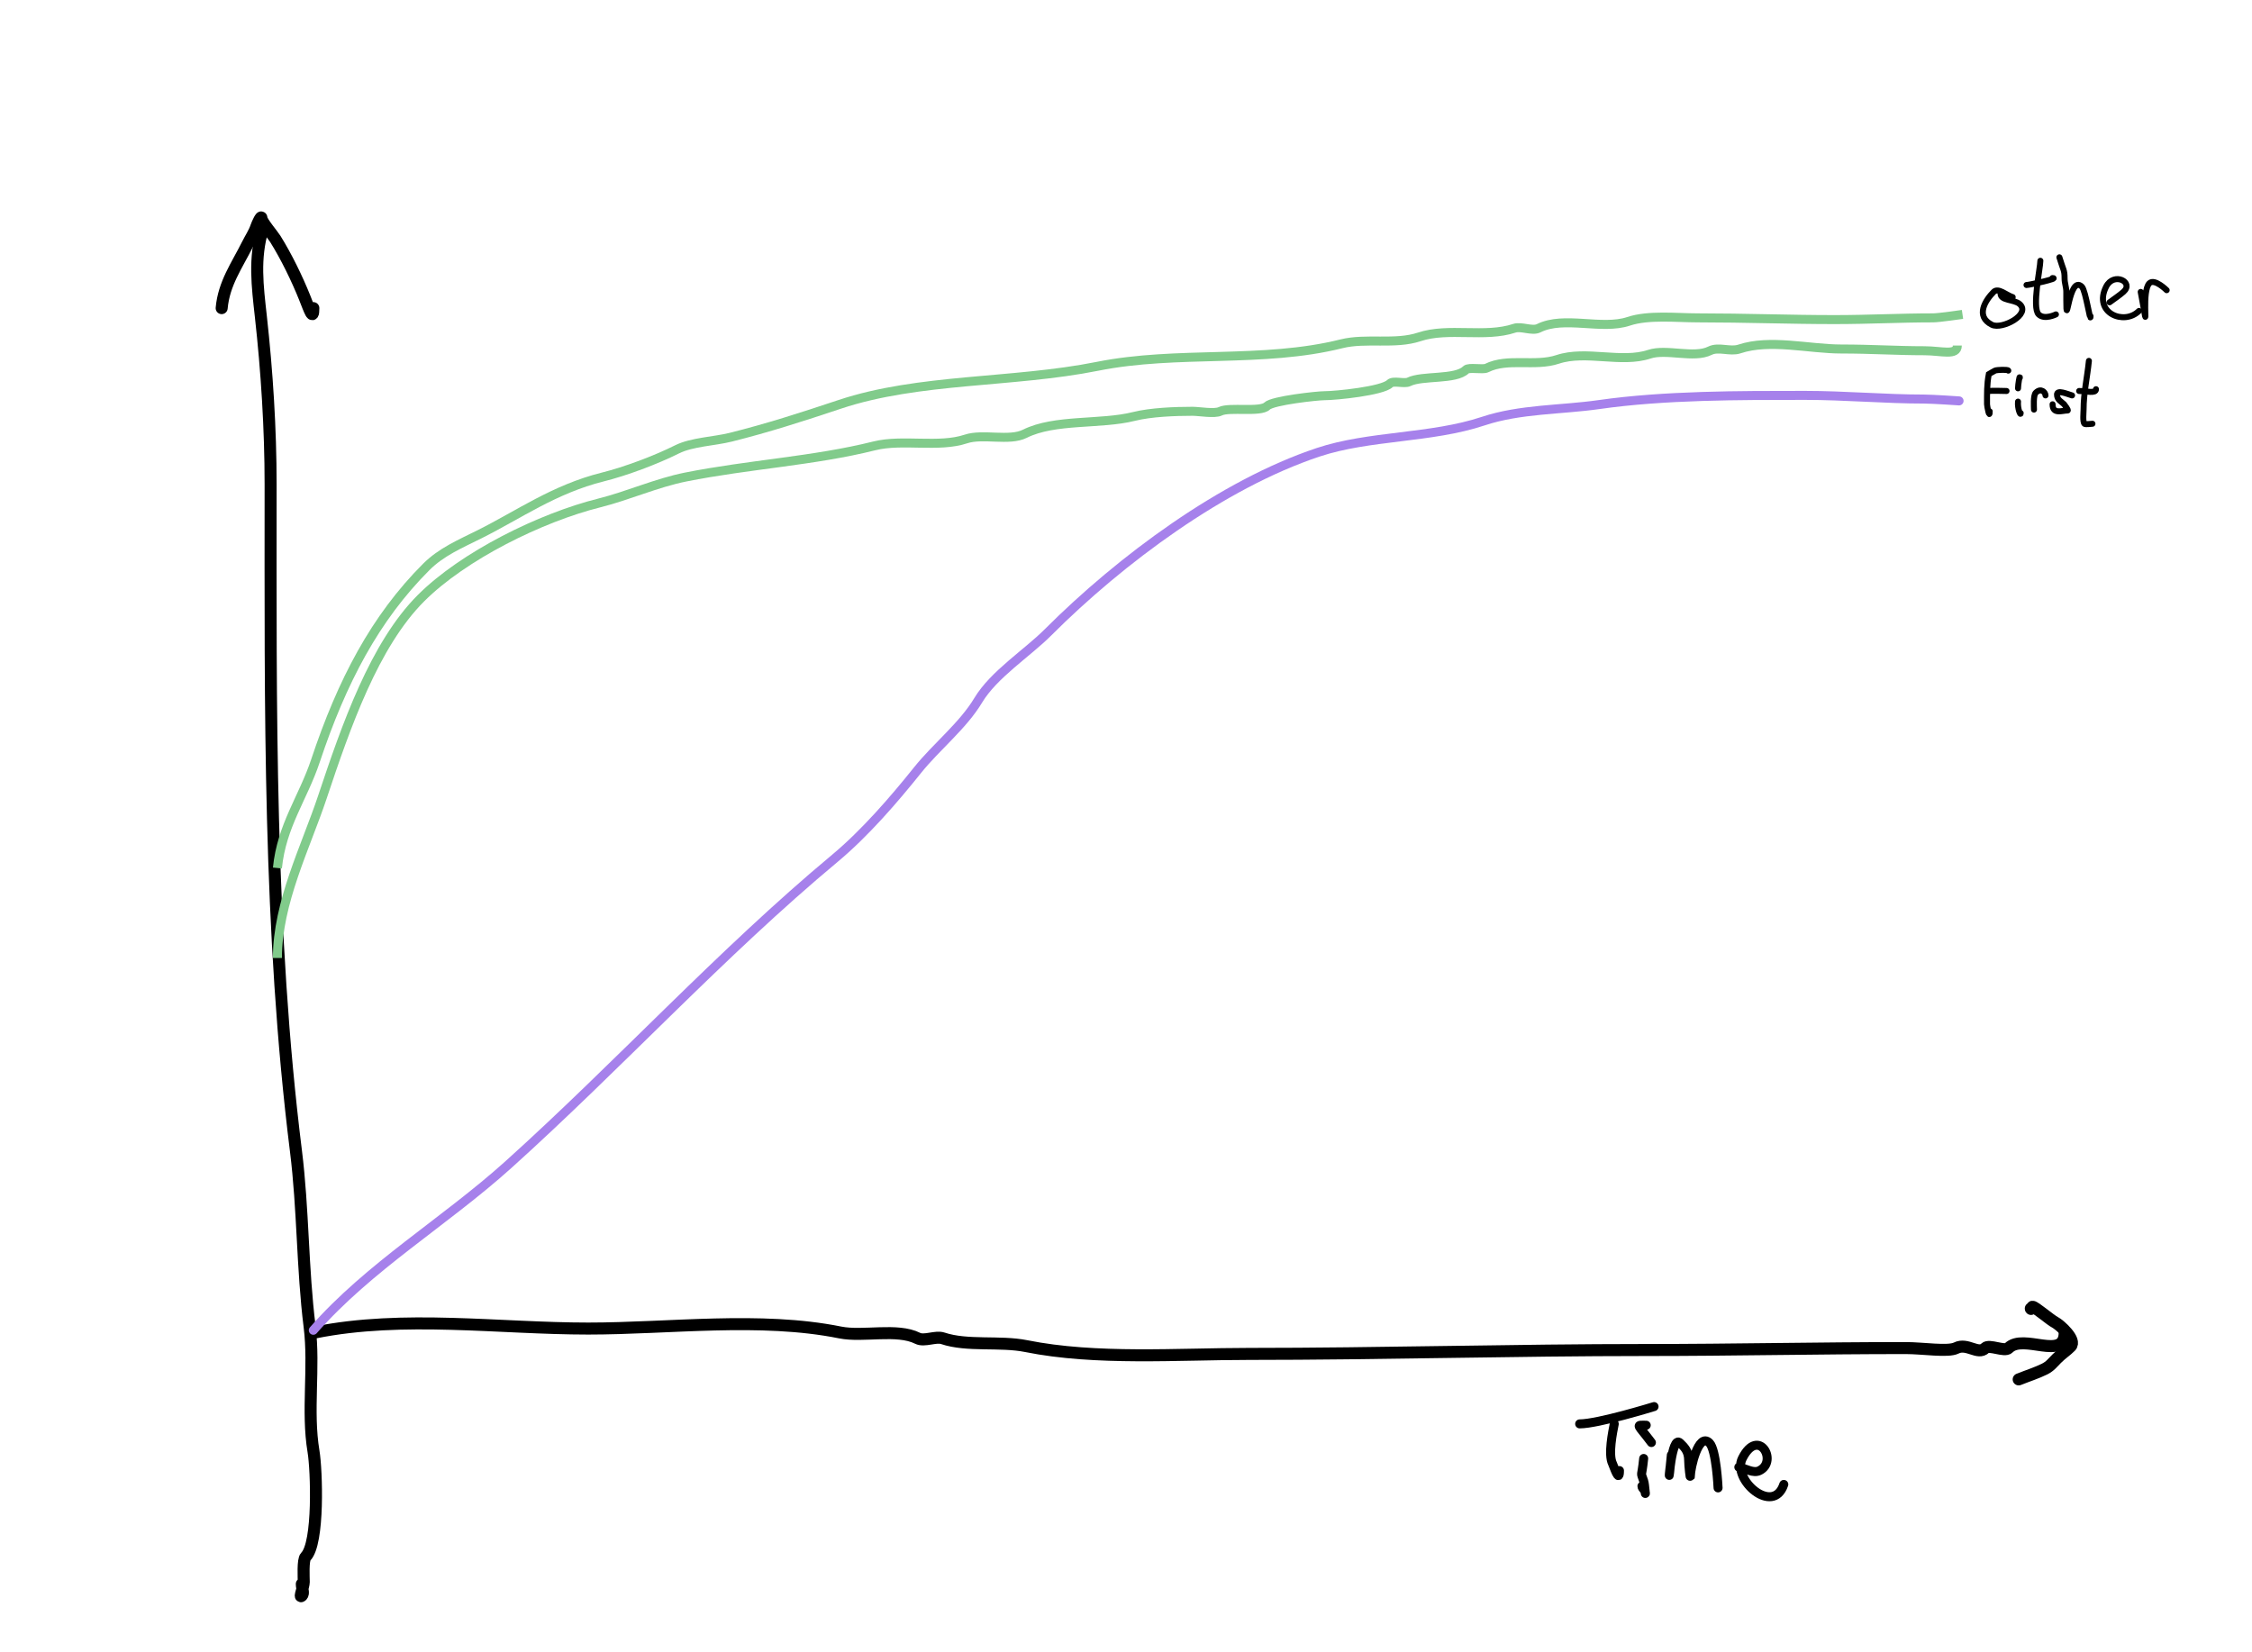
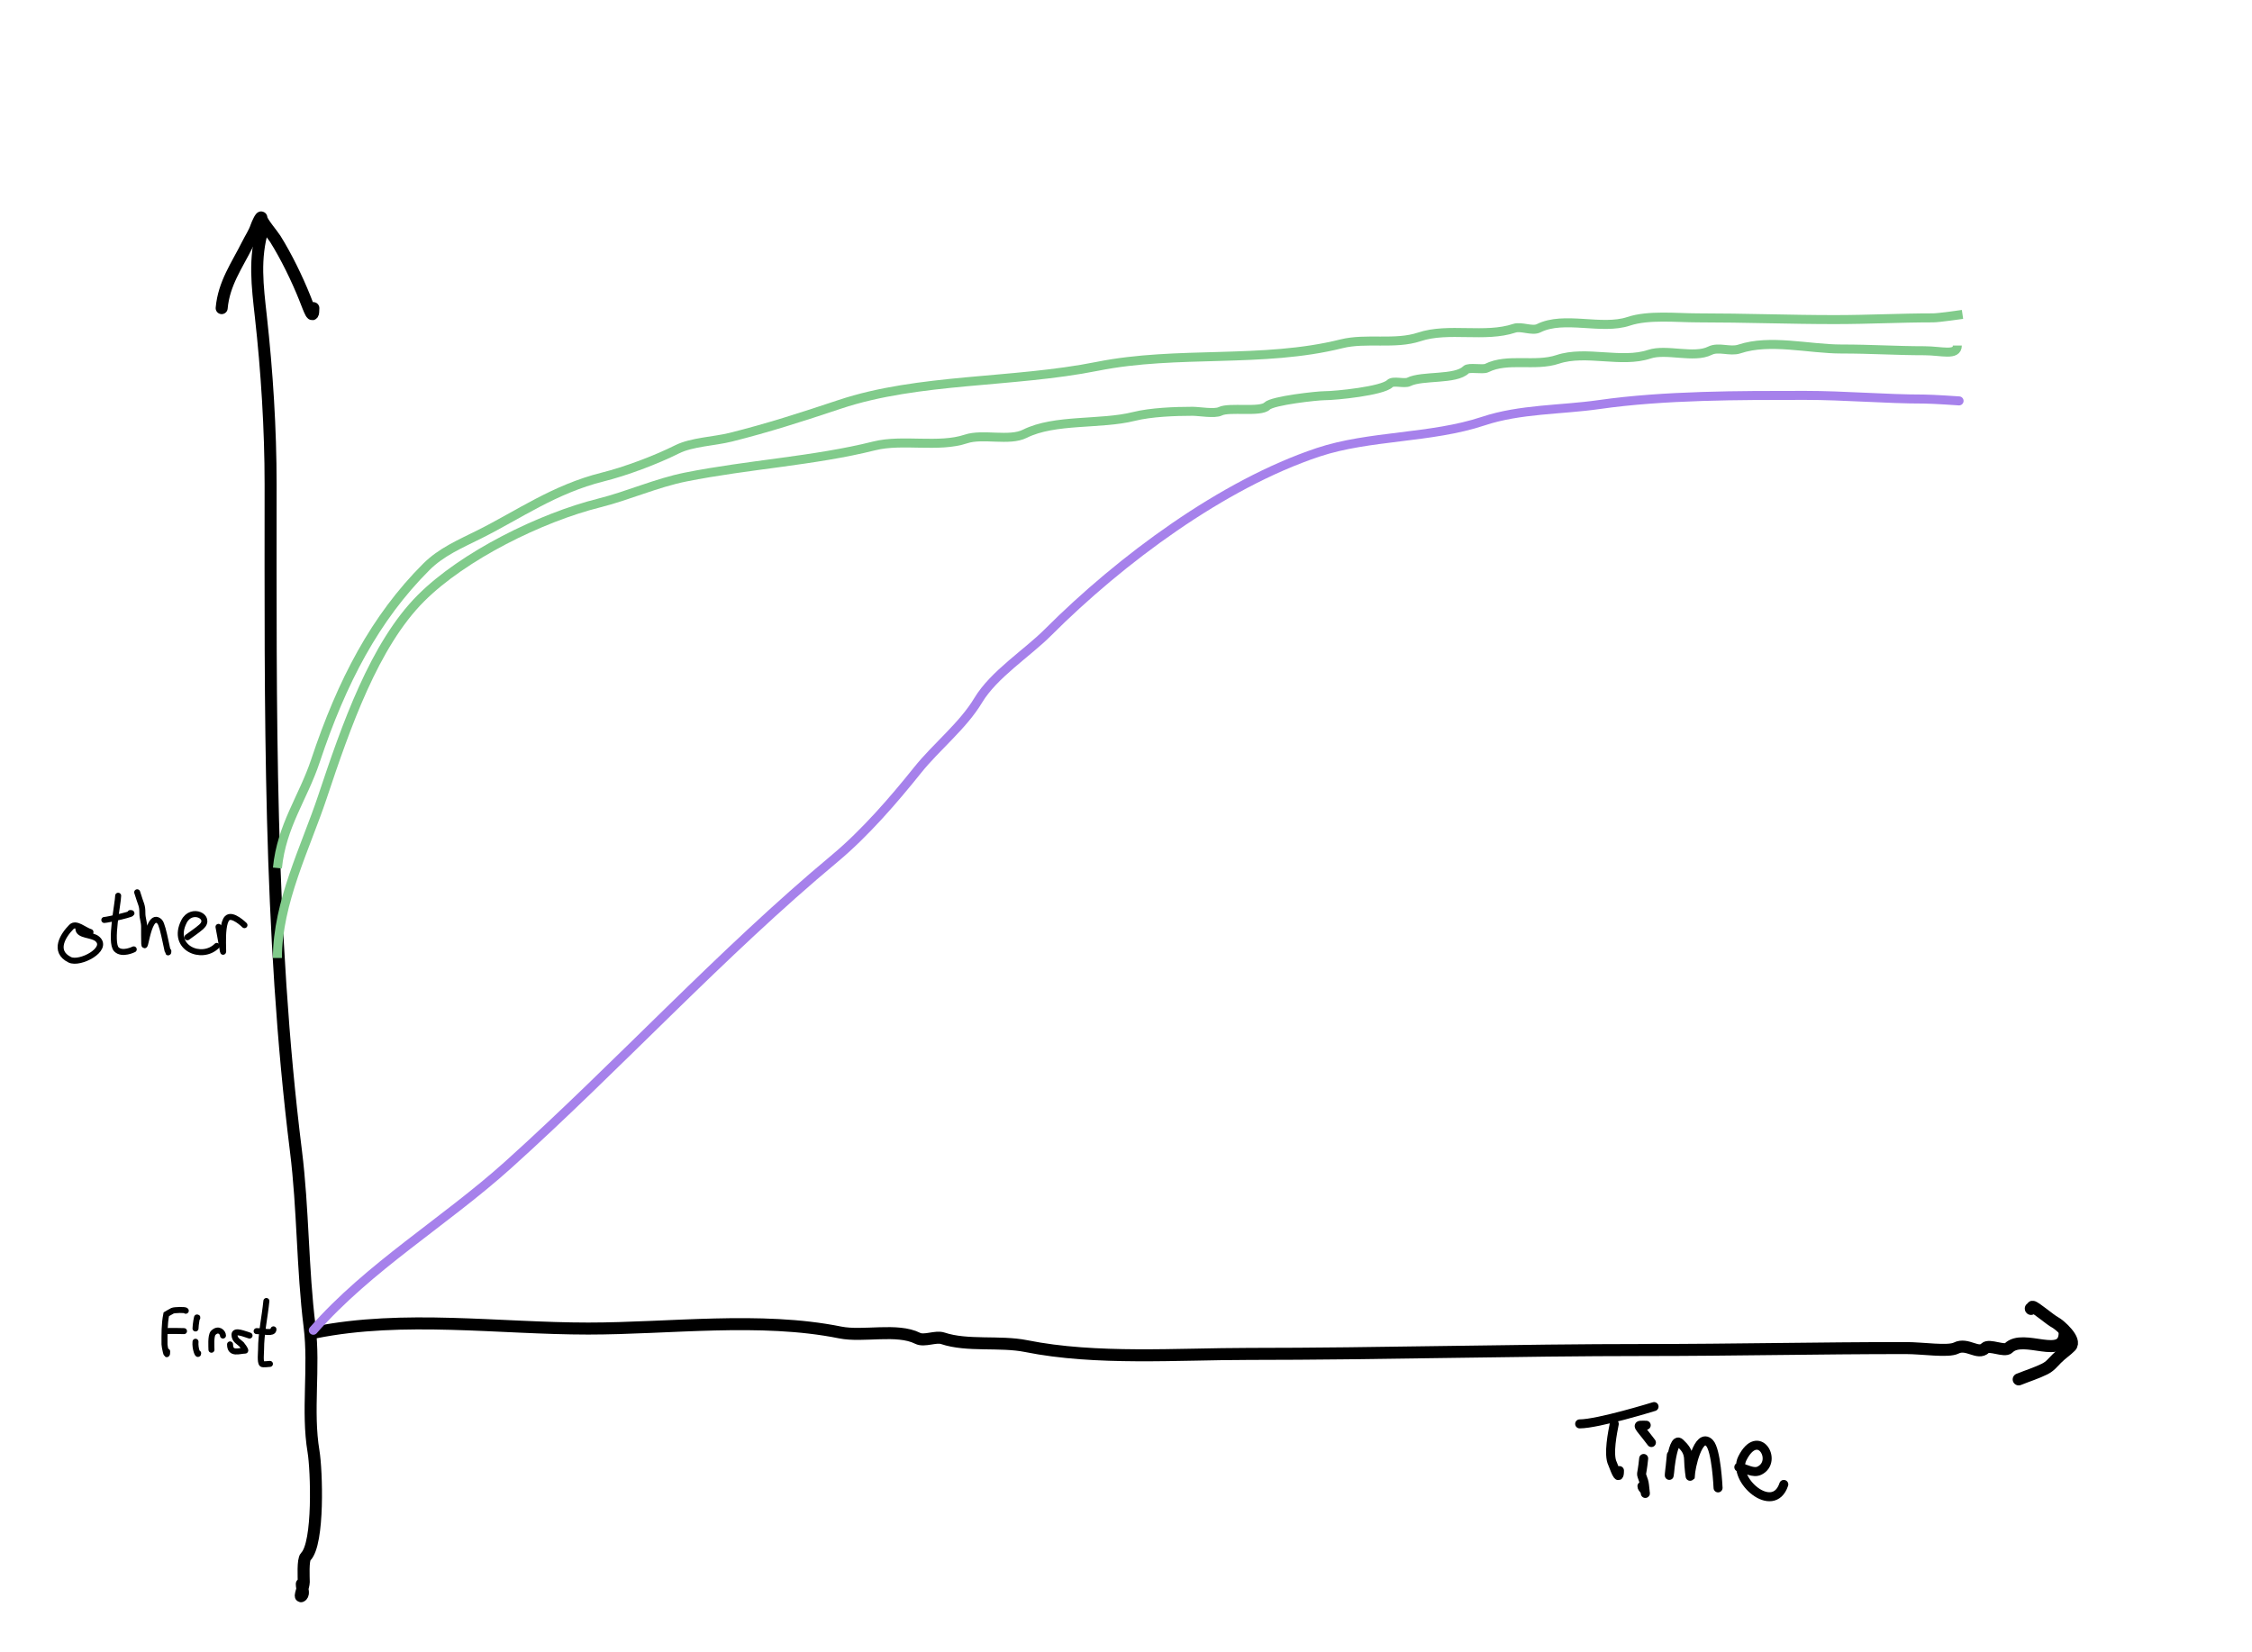
<svg xmlns="http://www.w3.org/2000/svg" xmlns:ns1="https://boxy-svg.com" viewBox="0 0 750 550" width="750px" height="550px">
  <defs>
    <ns1:export>
      <ns1:file format="svg" path="skill_time_graph.svg" />
    </ns1:export>
  </defs>
  <g>
    <path style="stroke: rgb(0, 0, 0); fill: none; stroke-width: 4px; stroke-linecap: round; stroke-linejoin: round;" d="M 73.824 102.619 C 74.574 94.365 78.841 88.551 82.466 81.302 C 83.456 79.321 84.692 77.505 85.347 75.54 C 85.701 74.478 87.075 71.54 87.075 72.66 C 87.075 73.813 90.819 78.189 91.684 79.573 C 95.311 85.376 98.931 92.794 101.478 99.162 C 103.091 103.195 104.359 107.158 104.359 102.619">
      </path>
    <path style="stroke: rgb(0, 0, 0); fill: none; stroke-width: 4px; stroke-linecap: round; stroke-linejoin: round;" d="M 104.922 443.777 C 134.333 437.857 166.213 442.478 195.909 442.478 C 222.999 442.478 253.191 438.422 279.795 443.777 C 287.464 445.32 298.769 442.284 305.608 445.725 C 307.835 446.846 311.613 444.926 313.996 445.725 C 322.166 448.466 332.985 446.56 341.744 448.323 C 365.005 453.005 392.38 450.921 415.952 450.921 C 459.432 450.921 504.271 449.622 548.237 449.622 C 576.904 449.622 605.54 448.973 634.706 448.973 C 640.357 448.973 648.786 450.33 651.483 448.973 C 655.174 447.115 658.76 451.391 661.163 448.973 C 662.453 447.674 667.616 450.272 668.907 448.973 C 673.913 443.933 687.62 453.411 687.62 443.777">
      </path>
    <path style="stroke: rgb(0, 0, 0); fill: none; stroke-width: 4px; stroke-linecap: round; stroke-linejoin: round;" d="M 87.525 76.187 C 84.561 86.066 85.744 95.226 86.876 105.412 C 88.903 123.66 90.123 142.877 90.123 161.265 C 90.123 235.441 89.428 310.274 98.566 383.378 C 100.988 402.756 100.692 422.468 103.112 441.829 C 104.821 455.503 102.151 469.833 104.411 483.394 C 105.46 489.688 106.27 514.007 101.813 518.464 C 100.804 519.473 101.164 525.483 101.164 526.907 C 101.164 528.438 99.432 532.536 100.514 531.453 C 101.355 530.612 100.514 529.1 100.514 527.556">
      </path>
    <path style="stroke: rgb(0, 0, 0); fill: none; stroke-width: 4px; stroke-linecap: round; stroke-linejoin: round;" d="M 672.297 459.41 C 675.369 458.181 678.365 457.24 680.939 455.954 C 682.794 455.026 683.592 453.876 684.971 452.497 C 686.729 450.739 688.094 449.951 689.581 448.464 C 691.771 446.273 685.855 441.128 684.395 440.398 C 682.899 439.65 677.743 435.213 676.906 435.213 C 676.778 435.213 676.33 436.375 676.33 435.789">
      </path>
  </g>
  <g transform="matrix(1, 0, 0, 1, -15.55558, -120.9879)">
    <path style="stroke: rgb(0, 0, 0); fill: none; stroke-width: 3px; stroke-linecap: round; transform-origin: 59.708px 282.559px 0px;" d="M 43.288 273.73 C 41.191 273.101 38.909 271.023 36.95 272.002 C 34.289 273.333 29.977 278.28 32.918 281.22 C 35.646 283.949 40.918 285.188 43.288 287.558 C 43.729 287.999 45.375 292.96 44.44 293.895 C 39.42 298.915 30.613 296.42 30.613 289.862" transform="matrix(0.258819, -0.965926, 0.965926, 0.258819, 0, 0)" />
    <path style="stroke: rgb(0, 0, 0); fill: none; stroke-width: 3px; stroke-linecap: round; transform-origin: 59.708px 282.559px 0px;" d="M 51.354 273.154 C 49.567 279.706 50.201 282.586 50.201 288.71 C 50.201 290.472 50.056 291.876 50.778 293.319 C 51.132 294.027 51.354 296.415 51.354 295.623 C 51.354 295.555 53.658 292.743 53.658 292.743" transform="matrix(0.258819, -0.965926, 0.965926, 0.258819, 0, 0)" />
    <path style="stroke: rgb(0, 0, 0); fill: none; stroke-width: 3px; stroke-linecap: round; transform-origin: 59.708px 282.559px 0px;" d="M 58.843 284.101 C 56.389 286.555 54.388 287.98 52.506 289.862 C 51.428 290.94 59.42 295.047 59.42 295.047" transform="matrix(0.258819, -0.965926, 0.965926, 0.258819, 0, 0)" />
    <path style="stroke: rgb(0, 0, 0); fill: none; stroke-width: 3px; stroke-linecap: round; transform-origin: 59.708px 282.559px 0px;" d="M 65.181 285.253 C 64.719 289.869 69.214 301.243 69.214 295.047" transform="matrix(0.258819, -0.965926, 0.965926, 0.258819, 0, 0)" />
    <path style="stroke: rgb(0, 0, 0); fill: none; stroke-width: 3px; stroke-linecap: round; transform-origin: 59.708px 282.559px 0px;" d="M 64.029 276.611 C 62.718 270.059 62.876 271.65 62.876 269.697" transform="matrix(0.258819, -0.965926, 0.965926, 0.258819, 0, 0)" />
    <path style="stroke: rgb(0, 0, 0); fill: none; stroke-width: 3px; stroke-linecap: round; transform-origin: 59.708px 282.559px 0px;" d="M 76.127 268.545 C 75.603 273.794 73.794 284.015 75.551 289.286 C 76.095 290.916 79.584 301.591 79.584 295.047" transform="matrix(0.258819, -0.965926, 0.965926, 0.258819, 0, 0)" />
    <path style="stroke: rgb(0, 0, 0); fill: none; stroke-width: 3px; stroke-linecap: round; transform-origin: 59.708px 282.559px 0px;" d="M 85.346 267.969 C 84.97 271.722 82.886 283.215 84.769 286.981 C 85.176 287.795 88.802 300.636 88.802 293.895" transform="matrix(0.258819, -0.965926, 0.965926, 0.258819, 0, 0)" />
  </g>
  <g>
    <path style="stroke: rgb(0, 0, 0); fill: none; stroke-width: 3px; stroke-linecap: round;" d="M 526.088 474.224 C 532.206 474.224 550.861 468.463 550.861 468.463" />
    <path style="stroke: rgb(0, 0, 0); fill: none; stroke-width: 3px; stroke-linecap: round;" d="M 537.61 474.224 C 537.092 476.818 535.507 484.42 537.034 487.475 C 537.461 488.328 539.339 494.311 539.339 489.78" />
    <path style="stroke: rgb(0, 0, 0); fill: none; stroke-width: 3px; stroke-linecap: round;" d="M 547.405 485.747 C 546.727 492.522 546.254 489.784 547.405 493.236 C 547.834 494.525 547.981 498.627 547.981 497.269 C 547.981 496.299 546.829 495.78 546.829 494.965" />
    <path style="stroke: rgb(0, 0, 0); fill: none; stroke-width: 3px; stroke-linecap: round;" d="M 549.981 480.436 C 545.229 474.099 544.583 474.675 548.253 474.675" />
    <path style="stroke: rgb(0, 0, 0); fill: none; stroke-width: 3px; stroke-linecap: round;" d="M 556.623 484.594 C 556.431 486.515 556.221 488.434 556.047 490.356 C 555.554 495.774 556.669 477.727 559.503 480.561 C 560.865 481.923 562.384 483.211 562.384 486.323 C 562.384 488.062 562.96 493.247 562.96 491.508 C 562.96 488.986 565.633 476.897 569.298 480.561 C 571.624 482.887 572.178 495.541 572.178 495.541" />
    <path style="stroke: rgb(0, 0, 0); fill: none; stroke-width: 3px; stroke-linecap: round;" d="M 579.092 488.627 C 581.383 489.085 583.916 490.824 586.006 489.78 C 592.269 486.648 585.566 475.104 580.244 485.747 C 576.705 492.825 590.582 504.858 594.071 494.389" />
  </g>
  <g>
    <path style="stroke-width: 3px; stroke-linecap: round; stroke: rgb(166, 129, 235); fill: none;" d="M 104.344 443.049 C 122.831 421.921 148.227 406.857 169.186 387.994 C 206.033 354.832 240.07 317.506 278.072 285.837 C 288.005 277.56 297.707 266.34 305.6 256.474 C 311.8 248.724 320.669 241.759 325.787 233.229 C 330.953 224.619 342.043 217.584 349.032 210.595 C 373.287 186.34 407.201 161.231 438.955 150.647 C 456.045 144.95 476.574 146.059 494.01 140.248 C 506.201 136.184 519.835 136.558 532.548 134.742 C 554.354 131.627 579.368 131.683 601.061 131.683 C 614.371 131.683 627.852 132.907 640.822 132.907 C 643.59 132.907 652.445 133.519 652.445 133.519" />
-     <g>
+     <g transform="matrix(1, 0, 0, 1, -606.9672, 313.1147)">
      <path style="stroke: rgb(0, 0, 0); fill: none; stroke-width: 2px; stroke-linecap: round;" d="M 668.836 123.432 C 668.836 123.012 664.961 123.157 664.411 123.432 C 663.897 123.689 662.346 124.612 662.346 124.612 C 661.671 127.986 661.756 131.219 661.756 134.642 C 661.756 135.259 662.641 139.785 662.641 137.002" />
      <path style="stroke: rgb(0, 0, 0); fill: none; stroke-width: 2px; stroke-linecap: round;" d="M 662.051 130.217 C 663.444 130.078 668.246 130.217 668.246 130.217" />
      <path style="stroke: rgb(0, 0, 0); fill: none; stroke-width: 2px; stroke-linecap: round;" d="M 672.081 133.757 C 671.853 136.032 672.966 138.63 672.966 137.592" />
      <path style="stroke: rgb(0, 0, 0); fill: none; stroke-width: 2px; stroke-linecap: round;" d="M 672.081 129.332 C 672.081 128.136 672.671 124.596 672.671 125.792" />
      <path style="stroke: rgb(0, 0, 0); fill: none; stroke-width: 2px; stroke-linecap: round;" d="M 677.391 136.412 C 677.391 135.619 677.089 131.7 677.981 130.807 C 679.75 129.038 681.226 130.693 681.226 131.692" />
      <path style="stroke: rgb(0, 0, 0); fill: none; stroke-width: 2px; stroke-linecap: round;" d="M 690.076 131.692 C 688.472 131.211 685.061 129.723 685.061 131.397 C 685.061 133.201 686.511 133.732 687.421 134.642 C 687.551 134.772 688.978 136.707 688.601 136.707 C 686.749 136.707 683.586 138.127 683.586 134.642" />
      <path style="stroke: rgb(0, 0, 0); fill: none; stroke-width: 2px; stroke-linecap: round;" d="M 692.436 130.217 C 694.724 130.217 698.041 131.206 698.041 129.627" />
      <path style="stroke: rgb(0, 0, 0); fill: none; stroke-width: 2px; stroke-linecap: round;" d="M 695.681 120.187 C 695.13 125.695 693.911 130.872 693.911 136.412 C 693.911 137.364 693.558 140.484 694.206 141.132 C 694.509 141.435 696.428 141.132 696.861 141.132" />
    </g>
  </g>
  <path style="fill: none; stroke-width: 2px; stroke-linecap: round; stroke-dasharray: 10px; stroke: rgb(0, 120, 201); visibility: hidden;" d="M 401.798 127.76 C 399.976 136.867 401.946 146.582 401.222 155.993 C 399.095 183.645 397.436 211.3 395.46 238.963 C 392.552 279.672 387.393 320.91 387.393 361.689 C 387.393 380.508 385.665 398.751 385.665 417.578 C 385.665 424.134 384.004 434.999 386.817 440.625 C 388.868 444.727 389.122 459.567 389.122 463.096 C 389.122 466.189 389.122 468.22 389.122 471.163 C 389.122 472.521 389.698 476.554 389.698 475.196 C 389.698 474.264 389.698 472.996 389.698 471.163">
    </path>
  <g style="visibility: hidden;">
    <path style="fill: none; stroke-linecap: round; stroke-width: 2px; stroke: rgb(0, 120, 201);" d="M 344.18 491.329 C 347.937 487.572 347.297 486.379 348.789 487.872 C 352.799 491.882 344.208 494.786 345.332 494.786 C 347.636 494.786 351.148 501.124 351.094 501.124 C 348.191 501.124 344.18 506.514 344.18 499.396" />
    <path style="fill: none; stroke-linecap: round; stroke-width: 2px; stroke: rgb(0, 120, 201);" d="M 359.161 493.634 C 361.863 493.364 369.943 492.482 367.227 492.482" />
    <path style="fill: none; stroke-linecap: round; stroke-width: 2px; stroke: rgb(0, 120, 201);" d="M 363.77 484.991 C 363.712 485.633 361.676 499.607 363.194 501.124 C 363.855 501.785 368.38 506.73 368.38 502.277" />
    <path style="fill: none; stroke-linecap: round; stroke-width: 2px; stroke: rgb(0, 120, 201);" d="M 377.022 498.243 C 375.678 499.588 372.989 500.375 372.989 502.277 C 372.989 511.142 387.001 498.82 374.717 498.82" />
    <path style="fill: none; stroke-linecap: round; stroke-width: 2px; stroke: rgb(0, 120, 201);" d="M 403.526 490.177 C 403.526 490.177 396.612 489.601 396.612 489.601 C 395.391 492.348 390.453 495.541 392.579 497.667 C 393.766 498.854 397.225 499.702 398.917 500.548 C 399.378 500.779 401.196 505.158 400.646 505.158 C 398.262 505.158 393.731 507.348 393.731 502.277" />
    <path style="fill: none; stroke-linecap: round; stroke-width: 2px; stroke: rgb(0, 120, 201);" d="M 415.05 498.243 C 414.677 501.978 413.745 504.429 416.202 506.886 C 416.586 507.27 419.615 510.388 420.236 509.767 C 421.936 508.066 421.388 505.082 421.388 502.277 C 421.388 501.108 420.812 497.651 420.812 498.82 C 420.812 503.091 422.055 513.133 419.66 515.529 C 416.247 518.941 412.169 518.479 412.169 512.072" />
    <path style="fill: none; stroke-linecap: round; stroke-width: 2px; stroke: rgb(0, 120, 201);" d="M 425.421 505.158 C 427.342 505.158 429.272 505.349 431.183 505.158 C 433.855 504.89 425.997 497.09 425.997 501.7 C 425.997 505.849 425.529 508.723 427.726 510.919 C 428.936 512.13 432.912 509.862 432.912 509.191" />
    <path style="fill: none; stroke-linecap: round; stroke-width: 2px; stroke: rgb(0, 120, 201);" d="M 440.402 505.158 C 431.821 513.738 441.554 509.191 441.554 509.191" />
    <path style="fill: none; stroke-linecap: round; stroke-width: 2px; stroke: rgb(0, 120, 201);" d="M 434.064 500.548 C 438.745 500.548 440.066 499.876 441.554 502.853 C 441.618 502.98 442.707 514.79 442.707 510.343" />
    <path style="fill: none; stroke-linecap: round; stroke-width: 2px; stroke: rgb(0, 120, 201);" d="M 447.892 508.038 C 448.187 505.093 447.839 498.82 451.349 498.82 C 454.637 498.82 455.383 502.802 455.383 501.7" />
    <path style="fill: none; stroke-linecap: round; stroke-width: 2px; stroke: rgb(0, 120, 201);" d="M 465.754 502.277 C 463.833 501.893 461.941 501.319 459.992 501.124 C 457.258 500.851 465.622 507.594 465.178 508.038 C 462.82 510.396 458.264 515.119 458.264 507.462" />
  </g>
  <g style="">
    <path style="fill: none; stroke-width: 3px; stroke: rgb(129, 203, 139);" d="M 92.39 319.052 C 92.39 300.592 101.828 282.094 107.37 265.467 C 115.279 241.741 124.69 214.729 140.212 199.206 C 154.346 185.073 180.083 172.385 199.559 167.516 C 209.18 165.111 218.546 160.838 228.368 158.874 C 249.219 154.703 271.054 153.532 291.171 148.502 C 300.615 146.142 312.591 149.237 321.709 146.198 C 327.331 144.324 336.134 147.052 341.299 144.469 C 351.276 139.481 366.508 141.48 377.598 138.707 C 383.3 137.282 391.362 136.979 397.189 136.979 C 399.286 136.979 404.537 137.914 406.407 136.979 C 409.383 135.491 419.803 137.411 421.964 135.25 C 423.823 133.392 438.793 131.793 440.978 131.793 C 444.892 131.793 460.418 130.215 462.873 127.76 C 464.002 126.63 467.713 127.933 469.211 127.184 C 473.638 124.97 484.789 126.586 488.225 123.151 C 489.192 122.184 493.809 123.239 495.139 122.574 C 502.09 119.099 511.195 122.216 518.762 119.693 C 528.174 116.556 539.989 121.069 549.3 117.965 C 554.977 116.072 564.154 119.469 569.466 116.813 C 572.368 115.362 576.178 117.264 579.261 116.236 C 589.516 112.818 602.412 116.236 613.256 116.236 C 623.37 116.236 631.47 116.813 640.912 116.813 C 646.522 116.813 651.86 118.615 651.86 115.084" />
    <path style="fill: none; stroke-width: 3px; stroke: rgb(129, 203, 139);" d="M 92.39 289.09 C 93.805 274.936 100.917 265.814 105.066 253.367 C 113.905 226.849 124.957 205.82 141.941 188.835 C 146.971 183.805 153.144 181.217 159.803 177.888 C 172.747 171.415 184.637 162.892 200.711 158.874 C 208.362 156.961 218.31 153.243 225.487 149.655 C 230.392 147.202 237.912 146.981 243.349 145.622 C 255.71 142.531 266.834 138.946 279.648 134.674 C 306.034 125.878 337.274 127.643 365.499 121.998 C 392.145 116.669 420.58 121.048 446.74 114.508 C 454.942 112.457 464.633 114.882 472.668 112.203 C 482.403 108.958 494.556 112.59 504.358 109.322 C 506.65 108.558 510.282 110.393 512.424 109.322 C 520.901 105.084 533.407 110.011 542.386 107.018 C 549.015 104.808 558.365 105.865 565.433 105.865 C 581.1 105.865 596.121 106.441 610.951 106.441 C 622.496 106.441 632.698 105.865 643.793 105.865 C 645.651 105.865 653.588 104.713 653.588 104.713" />
  </g>
-   <g style="">
+   <g style="" transform="matrix(1, 0, 0, 1, -640.1639, 211.4754)">
    <path style="stroke: rgb(0, 0, 0); fill: none; stroke-width: 2px; stroke-linecap: round;" d="M 670.298 98.951 C 668.2 98.322 665.508 95.674 663.96 97.222 C 661.257 99.925 657.705 105.331 663.383 108.17 C 666.762 109.859 676.503 104.669 672.602 101.256 C 670.791 99.671 666.264 100.205 666.264 97.799" />
    <path style="stroke: rgb(0, 0, 0); fill: none; stroke-width: 2px; stroke-linecap: round;" d="M 674.907 94.918 C 675.958 94.918 686.058 92.613 683.55 92.613" />
    <path style="stroke: rgb(0, 0, 0); fill: none; stroke-width: 2px; stroke-linecap: round;" d="M 679.516 86.851 C 679.516 89.179 676.675 102.447 678.94 104.713 C 680.864 106.637 684.702 104.713 684.702 104.713" />
    <path style="stroke: rgb(0, 0, 0); fill: none; stroke-width: 2px; stroke-linecap: round;" d="M 685.854 85.699 C 687.152 90.024 687.583 89.862 687.583 92.613 C 687.583 94.466 688.159 95.44 688.159 97.222 C 688.159 98.183 688.159 99.143 688.159 100.103 C 688.159 110.786 689.049 91.199 693.345 95.494 C 694.635 96.784 696.226 108.026 696.226 105.289" />
    <path style="stroke: rgb(0, 0, 0); fill: none; stroke-width: 2px; stroke-linecap: round;" d="M 702.564 100.68 C 704.1 99.527 705.728 98.487 707.173 97.222 C 710.863 93.994 703.946 90.425 701.411 95.494 C 697.036 104.244 707.411 108.508 712.359 103.56" />
    <path style="stroke: rgb(0, 0, 0); fill: none; stroke-width: 2px; stroke-linecap: round;" d="M 712.935 97.222 C 713.319 99.335 713.734 101.442 714.087 103.56 C 715.248 110.526 713.265 96.892 715.816 94.342 C 717.539 92.618 721.578 96.646 721.578 96.646" />
  </g>
  <path style="fill: none; stroke-width: 2px; stroke-linecap: round; stroke-dasharray: 10px; stroke: rgb(0, 120, 201); visibility: hidden;" d="M 110.827 192.292 C 110.827 234.422 111.98 276.833 111.98 319.052 C 111.98 329.039 111.98 339.026 111.98 349.013 C 111.98 353.542 110.695 358.412 111.98 362.265 C 113.305 366.241 110.435 372.611 111.98 377.246 C 113.179 380.845 110.297 386.557 111.98 389.922 C 116.844 399.651 111.082 414.631 116.013 424.492 C 117.822 428.111 115.276 434.703 117.741 437.168 C 119.289 438.716 118.48 444.407 119.47 446.387 C 123.114 453.674 121.775 465.364 121.775 474.044 C 121.775 477.039 122.373 482.664 120.622 484.415 C 117.971 487.066 121.775 498.82 121.775 498.82">
    </path>
  <g style="visibility: hidden;">
    <path style="fill: none; stroke-width: 2px; stroke-linecap: round; stroke: rgb(0, 120, 201);" d="M 112.556 517.257 C 113.324 515.529 114.158 513.828 114.861 512.072 C 117.949 504.35 115.437 523.595 115.437 523.595" />
    <path style="fill: none; stroke-width: 2px; stroke-linecap: round; stroke: rgb(0, 120, 201);" d="M 112.556 526.476 C 115.19 525.686 120.622 524.748 120.622 524.748" />
    <path style="fill: none; stroke-width: 2px; stroke-linecap: round; stroke: rgb(0, 120, 201);" d="M 131.57 518.986 C 131.112 521.277 128.765 527.552 130.417 525.9 C 131.586 524.732 133.298 520.215 133.298 521.867 C 133.298 524.588 136.147 527.085 138.484 524.748 C 141.674 521.558 138.73 518.41 137.908 518.41" />
    <path style="fill: none; stroke-width: 2px; stroke-linecap: round; stroke: rgb(0, 120, 201);" d="M 143.093 520.714 C 155.489 523.194 147.312 510.272 143.67 523.019 C 143.069 525.122 151.736 527.249 151.736 524.748" />
    <path style="fill: none; stroke-width: 2px; stroke-linecap: round; stroke: rgb(0, 120, 201);" d="M 154.041 521.291 C 162.183 515.184 156.955 514.92 153.465 518.41 C 149.412 522.462 161.531 527.219 161.531 523.019" />
    <path style="fill: none; stroke-width: 2px; stroke-linecap: round; stroke: rgb(0, 120, 201);" d="M 164.412 504.581 C 164.412 510.892 164.988 525.324 164.988 525.324" />
    <path style="fill: none; stroke-width: 2px; stroke-linecap: round; stroke: rgb(0, 120, 201);" d="M 169.021 517.833 C 160.508 526.347 163.225 520.103 166.717 523.595 C 167.621 524.5 168.361 525.324 170.174 525.324" />
    <path style="fill: none; stroke-width: 2px; stroke-linecap: round; stroke: rgb(0, 120, 201);" d="M 179.393 520.138 C 183.759 520.575 192.645 520.714 192.645 520.714" />
    <path style="fill: none; stroke-width: 2px; stroke-linecap: round; stroke: rgb(0, 120, 201);" d="M 209.354 518.41 C 204.894 517.518 197.807 519.538 203.016 524.748 C 204.46 526.192 209.354 524.172 209.354 524.172" />
    <path style="fill: none; stroke-width: 2px; stroke-linecap: round; stroke: rgb(0, 120, 201);" d="M 219.149 523.019 C 217.259 523.859 214.85 523.861 213.387 525.324 C 209.63 529.081 218.573 531.609 218.573 531.086 C 218.573 529.797 220.301 527.629 220.301 527.629" />
    <path style="fill: none; stroke-width: 2px; stroke-linecap: round; stroke: rgb(0, 120, 201);" d="M 215.692 518.41 C 217.654 519.282 221.454 519.143 221.454 521.291 C 221.454 524.82 221.454 527.629 221.454 527.629" />
    <path style="fill: none; stroke-width: 2px; stroke-linecap: round; stroke: rgb(0, 120, 201);" d="M 226.063 521.867 C 225.871 523.787 225.662 525.706 225.487 527.629 C 224.987 533.126 225.406 516.6 228.368 519.562 C 230.661 521.855 230.167 522.007 231.825 525.324 C 231.963 525.6 231.728 530.509 231.825 530.509 C 232.871 530.509 232.401 528.781 232.401 528.781" />
    <path style="fill: none; stroke-width: 2px; stroke-linecap: round; stroke: rgb(0, 120, 201);" d="M 249.687 530.509 C 249.302 528.589 248.885 526.675 248.534 524.748 C 247.586 519.532 250.428 519.728 252.567 521.867 C 253.024 522.324 253.144 527.629 253.144 527.629 C 253.144 527.629 255.448 520.186 255.448 520.714 C 255.448 521.079 258.062 523.328 258.329 523.595 C 259.227 524.493 258.905 529.865 258.905 529.933 C 258.905 530.509 258.905 532.238 258.905 531.662 C 258.905 531.44 258.905 529.933 258.905 529.933" />
    <path style="fill: none; stroke-width: 2px; stroke-linecap: round; stroke: rgb(0, 120, 201);" d="M 266.972 521.867 C 265.435 523.019 262.363 523.403 262.363 525.324 C 262.363 529.29 265.872 532.761 268.7 529.933 C 268.727 529.906 270.188 524.051 269.277 523.595 C 267.809 522.861 264.667 521.867 264.667 521.867" />
    <path style="fill: none; stroke-width: 2px; stroke-linecap: round; stroke: rgb(0, 120, 201);" d="M 278.496 523.019 C 276.767 523.787 274.963 524.405 273.31 525.324 C 272.134 525.977 276.305 533.853 279.648 530.509 C 282.01 528.147 279.914 516.637 278.496 513.8 C 278.431 513.671 275.325 506.596 277.343 508.615" />
    <path style="fill: none; stroke-width: 2px; stroke-linecap: round; stroke: rgb(0, 120, 201);" d="M 284.833 521.867 C 284.798 522.218 283.592 530.509 285.986 530.509 C 287.201 530.509 289.443 532.876 289.443 531.662 C 289.443 530.746 287.714 530.111 287.714 528.781" />
    <path style="fill: none; stroke-width: 2px; stroke-linecap: round; stroke: rgb(0, 120, 201);" d="M 285.634 515.161 C 285.028 513.798 283.342 510.759 284.834 510.759" />
    <path style="fill: none; stroke-width: 2px; stroke-linecap: round; stroke: rgb(0, 120, 201);" d="M 300.964 511.81 C 299.088 512.643 297.131 513.314 295.337 514.31 C 295.088 514.449 296.332 522.808 296.587 523.063 C 298.655 525.131 294.287 531.816 297.212 531.816 C 298.072 531.816 297.446 529.315 296.587 529.315" />
    <path style="fill: none; stroke-width: 2px; stroke-linecap: round; stroke: rgb(0, 120, 201);" d="M 292.211 525.564 C 292.764 525.318 301.589 521.813 301.589 521.813 C 301.852 522.999 302.479 528.33 303.464 529.315 C 303.738 529.589 307.841 532.52 307.841 531.191 C 307.841 530.266 309.162 528.62 309.716 528.065 C 309.795 527.986 309.312 522.033 310.341 523.063 C 311.302 524.024 310.341 530.446 310.341 531.816 C 310.341 533.9 312.425 538.068 310.341 538.068 C 307.05 538.068 302.214 540.208 302.214 535.567" />
  </g>
  <path style="fill: none; stroke-width: 2px; stroke-linecap: round; stroke-dasharray: 10px; stroke: rgb(0, 120, 201); visibility: hidden;" d="M 154.617 153.112 C 152.297 176.312 150.584 199.415 150.584 222.83 C 150.584 229.711 147.929 242.297 150.584 247.605 C 154.24 254.918 148.715 268.94 150.584 276.414 C 152.712 284.929 150.456 292.806 151.736 301.766 C 154.12 318.455 154.617 337.017 154.617 353.622 C 154.617 376.19 154.617 400.217 154.617 421.612 C 154.617 429.301 155.769 434.869 155.769 443.506 C 155.769 445.521 156.319 461.84 156.319 460.21">
    </path>
  <g transform="matrix(1, 0, 0, 1, 8.140557, 3.618026)" style="visibility: hidden;">
    <path style="fill: none; stroke-width: 2px; stroke-linecap: round; stroke: rgb(0, 120, 201);" d="M 139.038 472.422 C 140.705 470.964 142.473 469.612 144.04 468.046 C 144.629 467.457 144.04 464.712 144.04 465.545 C 144.04 469.653 144.04 473.219 144.04 476.799 C 144.04 478.674 144.04 484.301 144.04 482.426 C 144.04 481.8 144.04 480.55 144.04 480.55" />
    <path style="fill: none; stroke-width: 2px; stroke-linecap: round; stroke: rgb(0, 120, 201);" d="M 140.288 483.051 C 142.416 483.051 149.666 483.676 149.666 483.676" />
    <path style="fill: none; stroke-width: 2px; stroke-linecap: round; stroke: rgb(0, 120, 201);" d="M 156.544 484.926 C 156.223 483.325 154.042 472.422 157.169 472.422 C 159.803 472.422 160.92 475.406 160.92 477.424 C 160.92 478.898 161.545 483.274 161.545 481.8 C 161.545 479.941 161.617 471.797 162.796 471.797 C 167.12 471.797 167.172 489.469 167.172 483.676" />
    <path style="fill: none; stroke-width: 2px; stroke-linecap: round; stroke: rgb(0, 120, 201);" d="M 176.55 474.923 C 174.466 475.132 172.352 475.138 170.298 475.548 C 168.669 475.874 171.398 488.828 175.299 484.926 C 175.967 484.258 180.115 479.739 177.8 477.424 C 176.541 476.165 172.799 475.548 172.799 475.548" />
    <path style="fill: none; stroke-width: 2px; stroke-linecap: round; stroke: rgb(0, 120, 201);" d="M 183.427 477.424 C 183.01 479.508 182.557 481.585 182.177 483.676 C 180.207 494.508 183.297 472.917 186.553 476.174 C 188.794 478.414 187.587 481.367 189.054 484.301 C 189.613 485.419 189.054 489.303 189.054 488.052 C 189.054 487.48 189.679 485.551 189.679 485.551" />
    <path style="fill: none; stroke-width: 2px; stroke-linecap: round; stroke: rgb(0, 120, 201);" d="M 190.304 475.548 C 193.354 474.938 201.558 473.98 201.558 472.422" />
    <path style="fill: none; stroke-width: 2px; stroke-linecap: round; stroke: rgb(0, 120, 201);" d="M 195.306 461.794 C 195.306 465.388 193.059 482.054 195.931 484.926 C 198.621 487.617 201.558 483.051 201.558 483.051" />
    <path style="fill: none; stroke-width: 2px; stroke-linecap: round; stroke: rgb(0, 120, 201);" d="M 202.808 459.918 C 204.56 465.76 205.309 470.811 205.309 476.799 C 205.309 478.846 205.934 480.42 205.934 482.426 C 205.934 483.467 205.934 486.593 205.934 485.551 C 205.934 484.545 209.433 475.921 210.936 477.424 C 213.53 480.019 215.312 492.03 215.312 488.052" />
    <path style="fill: none; stroke-width: 2px; stroke-linecap: round; stroke: rgb(0, 120, 201);" d="M 220.939 478.049 C 222.49 478.049 234.693 479.086 234.693 477.424" />
    <path style="fill: none; stroke-width: 2px; stroke-linecap: round; stroke: rgb(0, 120, 201);" d="M 254.699 474.923 C 253.032 476.174 249.698 476.59 249.698 478.674 C 249.698 483.958 257.825 481.175 257.825 481.175" />
    <path style="fill: none; stroke-width: 2px; stroke-linecap: round; stroke: rgb(0, 120, 201);" d="M 265.327 478.049 C 254.787 485.954 267.203 484.753 267.203 481.175" />
    <path style="fill: none; stroke-width: 2px; stroke-linecap: round; stroke: rgb(0, 120, 201);" d="M 260.326 473.048 C 268.823 474.747 265.358 474.329 268.453 477.424 C 269.298 478.268 267.38 483.676 267.828 483.676 C 268.767 483.676 269.079 482.426 269.079 482.426" />
    <path style="fill: none; stroke-width: 2px; stroke-linecap: round; stroke: rgb(0, 120, 201);" d="M 272.83 478.674 C 272.83 497.281 271.274 468.366 277.206 474.298 C 278.733 475.825 279.082 478.07 279.082 481.175 C 279.082 482.634 279.082 487.01 279.082 485.551 C 279.082 485.282 278.457 483.676 278.457 483.676" />
    <path style="fill: none; stroke-width: 2px; stroke-linecap: round; stroke: rgb(0, 120, 201);" d="M 295.337 478.674 C 295.834 481.16 294.794 484.384 296.587 486.177 C 298.517 488.106 300.348 480.54 300.964 479.925 C 301.614 479.274 302.69 484.777 302.839 484.926 C 304.326 486.413 306.127 484.764 307.216 483.676 C 308.368 482.524 306.225 475.548 305.965 475.548 C 304.823 475.548 305.965 476.799 305.965 476.799" />
    <path style="fill: none; stroke-width: 2px; stroke-linecap: round; stroke: rgb(0, 120, 201);" d="M 312.217 479.925 C 311.989 482.206 312.217 489.094 312.217 486.802 C 312.217 484.811 312.08 477.424 312.842 477.424 C 314.569 477.424 317.844 479.925 317.844 479.925" />
    <path style="fill: none; stroke-width: 2px; stroke-linecap: round; stroke: rgb(0, 120, 201);" d="M 322.22 479.3 C 322.977 486.866 322.22 489.153 322.22 484.301" />
    <path style="fill: none; stroke-width: 2px; stroke-linecap: round; stroke: rgb(0, 120, 201);" d="M 320.97 472.422 C 319.137 463.258 321.595 466.17 321.595 466.17" />
    <path style="fill: none; stroke-width: 2px; stroke-linecap: round; stroke: rgb(0, 120, 201);" d="M 327.847 475.548 C 331.841 473.773 336.919 473.992 335.349 472.422" />
    <path style="fill: none; stroke-width: 2px; stroke-linecap: round; stroke: rgb(0, 120, 201);" d="M 330.348 460.544 C 330.792 464.982 330.386 488.639 337.225 481.8" />
    <path style="fill: none; stroke-width: 2px; stroke-linecap: round; stroke: rgb(0, 120, 201);" d="M 341.601 480.55 C 343.685 479.925 345.833 479.482 347.853 478.674 C 353.961 476.231 342.852 468.851 342.852 474.298 C 342.852 480.02 344.814 481.888 347.228 484.301 C 349.364 486.437 353.48 482.426 353.48 482.426" />
  </g>
-   <path style="fill: none; stroke-width: 3px; stroke: rgb(255, 157, 89); stroke-linecap: round; visibility: hidden;" d="M 102.964 518.927 C 132.643 515.959 154.154 511.903 172.892 493.164 C 179.178 486.877 187.783 482.521 191.294 475.498 C 195.842 466.402 205.619 458.228 211.169 452.679 C 213.429 450.418 213.696 447.943 215.585 446.054 C 216.696 444.943 220.837 443.11 219.266 443.11 C 218.919 443.11 218.53 444.193 218.53 443.846 C 218.53 442.478 219.768 439.662 220.738 438.693">
+   <path style="fill: none; stroke-width: 3px; stroke: rgb(255, 157, 89); stroke-linecap: round; visibility: hidden;" d="M 102.964 518.927 C 117.804 517.443 130.601 515.687 142.031 511.96">
    </path>
  <path style="fill: none; stroke-width: 3px; stroke-linecap: round; stroke: rgb(255, 157, 89); visibility: hidden;" d="M 221.592 440.289 C 226.897 422.608 229.675 406.709 234.391 391.038 C 240.038 372.271 239.292 353.942 244.28 313.172 C 250.204 264.753 246.231 284.468 249.254 265.58 C 252.547 245.003 257.585 217.025 259.263 213.4 C 261.055 209.528 272.505 175.172 278.834 168.228 C 286.419 159.906 296.166 151.281 297.893 150.417">
    </path>
-   <path style="fill: none; stroke-linecap: round; stroke: rgb(255, 157, 89); stroke-width: 3px; visibility: hidden;" d="M 298.348 149.975 C 312.045 137.99 326.856 130.255 343.168 122.099 C 354.11 116.628 366.653 108.805 379.243 104.608 C 387.592 101.825 395.344 95.254 403.839 93.13 C 417.198 89.79 435.928 85.011 448.112 78.919 C 455.596 75.177 466.726 76.174 474.895 72.906 C 488.695 67.386 505.805 66.206 521.355 63.614 C 538.812 60.705 557.16 62.138 574.373 58.695 C 583.841 56.801 595.653 54.869 604.982 54.869 C 612.875 54.869 625.579 53.042 631.765 49.95 C 632.529 49.567 641.057 48.652 641.057 48.31">
+   <path style="fill: none; stroke-linecap: round; stroke: rgb(255, 157, 89); stroke-width: 3px; visibility: hidden;" d="M 298.348 149.975 C 312.045 137.99 326.856 130.255 343.168 122.099 C 354.11 116.628 366.653 108.805 379.243 104.608 C 387.592 101.825 395.344 95.254 403.839 93.13 C 417.198 89.79 435.928 85.011 448.112 78.919 C 455.596 75.177 498.504 63.595 505.185 69.319 C 515.807 78.419 503.263 410.719 518.813 408.127 C 536.27 405.218 514.515 68.116 531.728 64.673 C 541.196 62.779 595.653 54.869 604.982 54.869 C 612.875 54.869 625.579 53.042 631.765 49.95 C 632.529 49.567 641.057 48.652 641.057 48.31">
    </path>
-   <g style="visibility: hidden;">
+   <g transform="matrix(1, 0, 0, 1, -597.541, 475)" style="visibility: hidden;">
    <path style="stroke: rgb(0, 0, 0); fill: none; stroke-width: 2px; stroke-linecap: round;" d="M 653.846 45.481 C 654.084 46.673 654.344 47.86 654.561 49.056 C 655.234 52.76 653.269 45.343 654.561 44.051 C 656.708 41.903 660.281 44.051 660.281 44.051" />
    <path style="stroke: rgb(0, 0, 0); fill: none; stroke-width: 2px; stroke-linecap: round;" d="M 664.214 41.906 C 663.972 44.328 663.665 47.077 664.929 48.341 C 665.469 48.881 666.717 50.534 666.717 49.771 C 666.717 49.444 669.332 45.011 669.577 44.766 C 669.626 44.717 669.934 42.214 669.934 42.263 C 669.934 46.638 668.988 48.699 671.722 48.699" />
    <path style="stroke: rgb(0, 0, 0); fill: none; stroke-width: 2px; stroke-linecap: round;" d="M 679.587 43.336 C 678.396 42.978 677.232 42.507 676.012 42.263 C 675.978 42.256 674.269 44.452 674.94 45.123 C 675.061 45.245 680.149 48.341 679.23 48.341 C 678.764 48.341 674.94 53.334 674.94 48.341" />
    <path style="stroke: rgb(0, 0, 0); fill: none; stroke-width: 2px; stroke-linecap: round;" d="M 681.733 42.263 C 684.116 41.787 688.883 40.833 688.883 40.833" />
    <path style="stroke: rgb(0, 0, 0); fill: none; stroke-width: 2px; stroke-linecap: round;" d="M 684.593 32.61 C 684.327 35.537 682.311 46.059 684.593 48.341 C 685.969 49.717 688.023 47.984 688.883 47.984" />
  </g>
  <path style="fill: none; stroke: rgb(0, 120, 201); stroke-width: 2px; stroke-linecap: round; stroke-dasharray: 8px; visibility: hidden;" d="M 222.946 412.93 C 219.211 431.603 222.21 450.921 222.21 469.609 C 222.21 473.385 222.439 510.398 222.439 510.398">
    </path>
  <g style="visibility: hidden;">
    <path style="fill: none; stroke: rgb(0, 120, 201); stroke-width: 2px; stroke-linecap: round;" d="M 201.338 525.648 C 201.939 522.642 203.278 517.938 207.125 519.861 C 213.427 523.012 204.714 529.024 204.714 529.024 C 204.714 529.024 209.536 528.146 209.536 531.435 C 209.536 537.056 202.302 537.482 202.302 533.364" />
    <path style="fill: none; stroke: rgb(0, 120, 201); stroke-width: 2px; stroke-linecap: round;" d="M 221.592 529.506 C 216.332 541.342 223.521 524.777 223.521 526.13 C 223.521 527.156 225.933 528.758 225.933 530.953 C 225.933 532.409 225.45 536.749 225.45 535.293 C 225.45 533.594 227.217 524.039 229.309 526.13 C 231.009 527.831 229.776 536.755 231.72 534.811" />
    <path style="fill: none; stroke: rgb(0, 120, 201); stroke-width: 2px; stroke-linecap: round;" d="M 240.4 529.506 C 239.275 530.631 238.072 531.684 237.025 532.882 C 234.47 535.802 241.585 541.121 243.776 536.74 C 244.423 535.445 246.043 529.024 242.812 529.024 C 241.491 529.024 238.471 529.988 238.471 529.988" />
    <path style="fill: none; stroke: rgb(0, 120, 201); stroke-width: 2px; stroke-linecap: round;" d="M 247.634 537.704 C 247.432 535.683 246.531 533.159 247.152 531.917 C 247.791 530.639 246.717 528.494 247.634 527.577 C 251.52 523.691 253.421 528.885 253.421 532.4 C 253.421 533.28 253.903 536.74 253.903 536.74" />
    <path style="fill: none; stroke: rgb(0, 120, 201); stroke-width: 2px; stroke-linecap: round;" d="M 258.244 527.577 C 259.934 527.07 267.947 524.684 267.889 524.684" />
    <path style="fill: none; stroke: rgb(0, 120, 201); stroke-width: 2px; stroke-linecap: round;" d="M 263.548 515.039 C 263.227 516.807 262.936 518.581 262.584 520.343 C 262.146 522.534 259.206 534.327 261.137 536.258 C 262.01 537.131 266.442 537.704 266.442 537.704" />
    <path style="fill: none; stroke: rgb(0, 120, 201); stroke-width: 2px; stroke-linecap: round;" d="M 271.265 514.074 C 270.965 517.07 270.782 519.799 270.782 522.755 C 270.782 524.913 270.3 526.408 270.3 528.542 C 270.3 529.828 270.3 531.114 270.3 532.4 C 270.3 547.605 270.739 522.712 276.087 528.059 C 277.443 529.415 277.534 541.441 277.534 538.187" />
    <path style="fill: none; stroke: rgb(0, 120, 201); stroke-width: 2px; stroke-linecap: round;" d="M 288.143 529.988 C 286.697 529.345 285.273 528.647 283.803 528.059 C 282.722 527.627 281.345 531.388 282.356 532.4 C 282.765 532.808 288.535 534.902 286.697 536.74 C 285.054 538.383 279.945 540.197 279.945 535.293" />
  </g>
  <path style="stroke-width: 2px; stroke-linecap: round; stroke-dasharray: 8px; stroke: rgb(0, 120, 201); fill: none; visibility: hidden;" d="M 304.645 96.978 C 296.755 114.73 299.135 136.53 299.135 156.009 C 299.135 161.708 300.94 171.059 299.135 176.473 C 294.115 191.534 299.155 208.643 295.987 224.485 C 292.877 240.032 297.803 256.874 295.2 272.497 C 290.939 298.062 293.625 328.333 293.625 354.354 C 293.625 382.412 287.329 409.331 287.329 436.997 C 287.329 447.988 288.116 451.996 288.116 462.971 C 288.116 467.889 288.116 479.811 288.116 474.777">
    </path>
  <g style="visibility: hidden;">
    <path style="fill: none; stroke: rgb(0, 120, 201); stroke-width: 2px; stroke-linecap: round;" d="M 278.671 492.137 C 280.129 491.044 281.672 490.057 283.044 488.857 C 283.843 488.158 284.683 485.062 284.683 486.124 C 284.683 495.277 283.59 504.708 283.59 504.708" />
    <path style="fill: none; stroke: rgb(0, 120, 201); stroke-width: 2px; stroke-linecap: round;" d="M 279.764 506.895 C 283.445 506.158 289.056 505.801 289.056 505.801" />
    <path style="fill: none; stroke: rgb(0, 120, 201); stroke-width: 2px; stroke-linecap: round;" d="M 304.36 497.056 C 304.32 497.461 302.973 505.213 303.814 506.895 C 304.039 507.345 306.496 508.585 307.093 507.988 C 308.855 506.226 310.073 504.214 311.466 501.429 C 312.036 500.288 311.466 496.327 311.466 497.603 C 311.466 500.149 310.016 502.142 308.733 504.708 C 307.367 507.441 315.443 514.943 311.466 518.919 C 311.205 519.181 299.988 517.826 299.988 517.826" />
    <path style="fill: none; stroke: rgb(0, 120, 201); stroke-width: 2px; stroke-linecap: round;" d="M 316.385 504.162 C 318.207 504.162 320.037 504.327 321.851 504.162 C 323.464 504.015 324.379 498.696 322.944 498.696 C 320.935 498.696 319.465 500.336 319.118 500.336 C 318.345 500.336 317.478 501.202 317.478 501.975 C 317.478 505.025 317.865 507.282 319.118 508.534 C 320.904 510.32 325.677 508.534 325.677 508.534" />
    <path style="fill: none; stroke: rgb(0, 120, 201); stroke-width: 2px; stroke-linecap: round;" d="M 335.516 503.615 C 333.24 504.298 327.824 505.761 329.503 507.441 C 333.917 511.855 333.668 506.895 336.062 506.895" />
    <path style="fill: none; stroke: rgb(0, 120, 201); stroke-width: 2px; stroke-linecap: round;" d="M 328.957 499.789 C 334.242 498.732 333.745 498.018 335.516 499.789 C 337.679 501.952 335.516 507.988 335.516 507.988" />
    <path style="fill: none; stroke: rgb(0, 120, 201); stroke-width: 2px; stroke-linecap: round;" d="M 340.982 508.534 C 341.08 507.555 342.028 499.789 343.715 499.789 C 346.021 499.789 348.634 499.242 348.634 499.242" />
  </g>
+   <g style="visibility: hidden;">
+     <path style="fill: none; stroke: rgb(0, 0, 0); stroke-linecap: round; stroke-width: 2px;" d="M 549.203 381.812 C 548.007 382.343 546.831 382.92 545.616 383.406 C 541.343 385.115 544.364 370.596 548.406 374.638 C 551.512 377.743 548.804 382.615 548.804 387.79 C 548.804 389.744 549.399 393.173 548.007 394.565 C 544.407 398.165 541.63 391.058 541.63 389.384" />
+     <path style="fill: none; stroke: rgb(0, 0, 0); stroke-linecap: round; stroke-width: 2px;" d="M 553.587 373.841 C 553.656 374.528 553.433 381.657 554.384 382.609 C 555.159 383.383 557.572 384.501 557.572 383.406 C 557.572 382.071 559.565 379.827 559.565 377.428 C 559.565 376.092 559.964 372.107 559.964 373.442 C 559.964 375.769 558.514 379.708 559.565 381.812 C 560.73 384.14 562.355 383.007 562.355 383.007" />
+     <path style="fill: none; stroke: rgb(0, 0, 0); stroke-linecap: round; stroke-width: 2px;" d="M 567.536 359.094 C 567.012 364.859 566.739 370.44 566.739 376.232 C 566.739 377.824 566.036 381.202 566.739 382.609 C 567.311 383.753 569.928 385.04 569.928 382.609" />
+     <path style="fill: none; stroke: rgb(0, 0, 0); stroke-linecap: round; stroke-width: 2px;" d="M 580.688 364.275 C 580.157 362.947 579.686 361.592 579.094 360.29 C 576.111 353.727 574.525 365.967 574.312 367.464 C 573.763 371.306 575.109 374.899 575.109 378.623 C 575.109 379.782 575.422 381.641 575.906 382.609 C 576.143 383.084 575.906 384.734 575.906 384.203 C 575.906 384.061 574.248 382.147 573.913 381.812" />
+     <path style="fill: none; stroke: rgb(0, 0, 0); stroke-linecap: round; stroke-width: 2px;" d="M 569.928 375.833 C 570.83 375.669 577.61 375.778 579.094 375.036 C 579.766 374.7 579.937 373.442 580.688 373.442" />
+     <path style="fill: none; stroke: rgb(0, 0, 0); stroke-linecap: round; stroke-width: 2px;" d="M 594.239 377.029 C 592.802 377.827 588.023 380.538 589.457 383.406 C 589.911 384.315 593.018 388.213 594.638 386.594 C 599.282 381.95 595.649 378.623 591.848 378.623" />
+     <path style="fill: none; stroke: rgb(0, 0, 0); stroke-linecap: round; stroke-width: 2px;" d="M 608.986 371.051 C 608.431 370.052 605.018 363.062 603.406 364.674 C 602.584 365.496 603.355 367.217 603.007 368.261 C 601.914 371.539 602.648 379.498 604.203 382.609 C 605.371 384.945 603.007 388.702 603.007 386.594" />
+     <path style="fill: none; stroke: rgb(0, 0, 0); stroke-linecap: round; stroke-width: 2px;" d="M 599.819 381.413 C 601.672 380.857 603.464 379.819 605.399 379.819 C 606.138 379.819 608.986 380.425 608.986 379.42" />
+     <path style="fill: none; stroke: rgb(0, 0, 0); stroke-linecap: round; stroke-width: 2px;" d="M 556.377 412.5 C 554.933 413.078 553.092 412.995 551.993 414.094 C 547.905 418.182 555.978 417.283 555.978 417.283" />
+     <path style="fill: none; stroke: rgb(0, 0, 0); stroke-linecap: round; stroke-width: 2px;" d="M 549.601 408.116 C 554.611 407.615 554.535 407.47 556.775 409.71 C 557.281 410.216 557.572 418.444 557.572 417.681" />
+     <path style="fill: none; stroke: rgb(0, 0, 0); stroke-linecap: round; stroke-width: 2px;" d="M 567.138 409.312 C 555.075 410.518 571.338 413.481 568.333 416.486 C 567.031 417.788 563.769 418.298 562.355 416.884 C 562.217 416.746 561.957 414.891 561.957 414.891" />
+     <path style="fill: none; stroke: rgb(0, 0, 0); stroke-linecap: round; stroke-width: 2px;" d="M 571.92 408.514 C 572.717 409.577 573.666 410.542 574.312 411.703 C 574.782 412.551 571.892 416.058 573.116 417.283 C 573.502 417.668 575.652 418.732 576.304 418.08 C 577.7 416.684 578.38 415.207 579.493 414.094 C 579.745 413.842 579.891 411.292 579.891 410.906 C 579.891 410.374 579.891 408.78 579.891 409.312 C 579.891 414.536 578.706 418.888 581.486 421.667 C 581.876 422.057 582.42 426.71 581.884 427.246 C 580.903 428.228 578 429.689 576.304 428.841 C 575.046 428.211 572.319 424.855 572.319 424.855" />
+     <path style="fill: none; stroke: rgb(0, 0, 0); stroke-linecap: round; stroke-width: 2px;" d="M 584.275 411.304 C 584.408 412.633 584.563 413.959 584.674 415.29 C 585.276 422.511 583.958 412.419 586.268 410.109 C 586.597 409.78 588.539 408.394 589.058 408.913 C 590.78 410.635 589.855 416.884 589.855 416.884" />
+     <path style="fill: none; stroke: rgb(0, 0, 0); stroke-linecap: round; stroke-width: 2px;" d="M 600.616 410.906 C 599.287 411.304 596.63 410.714 596.63 412.101 C 596.63 414.319 595.645 416.696 597.029 418.08 C 598.854 419.905 603.804 417.495 603.804 415.29" />
+   </g>
</svg>
